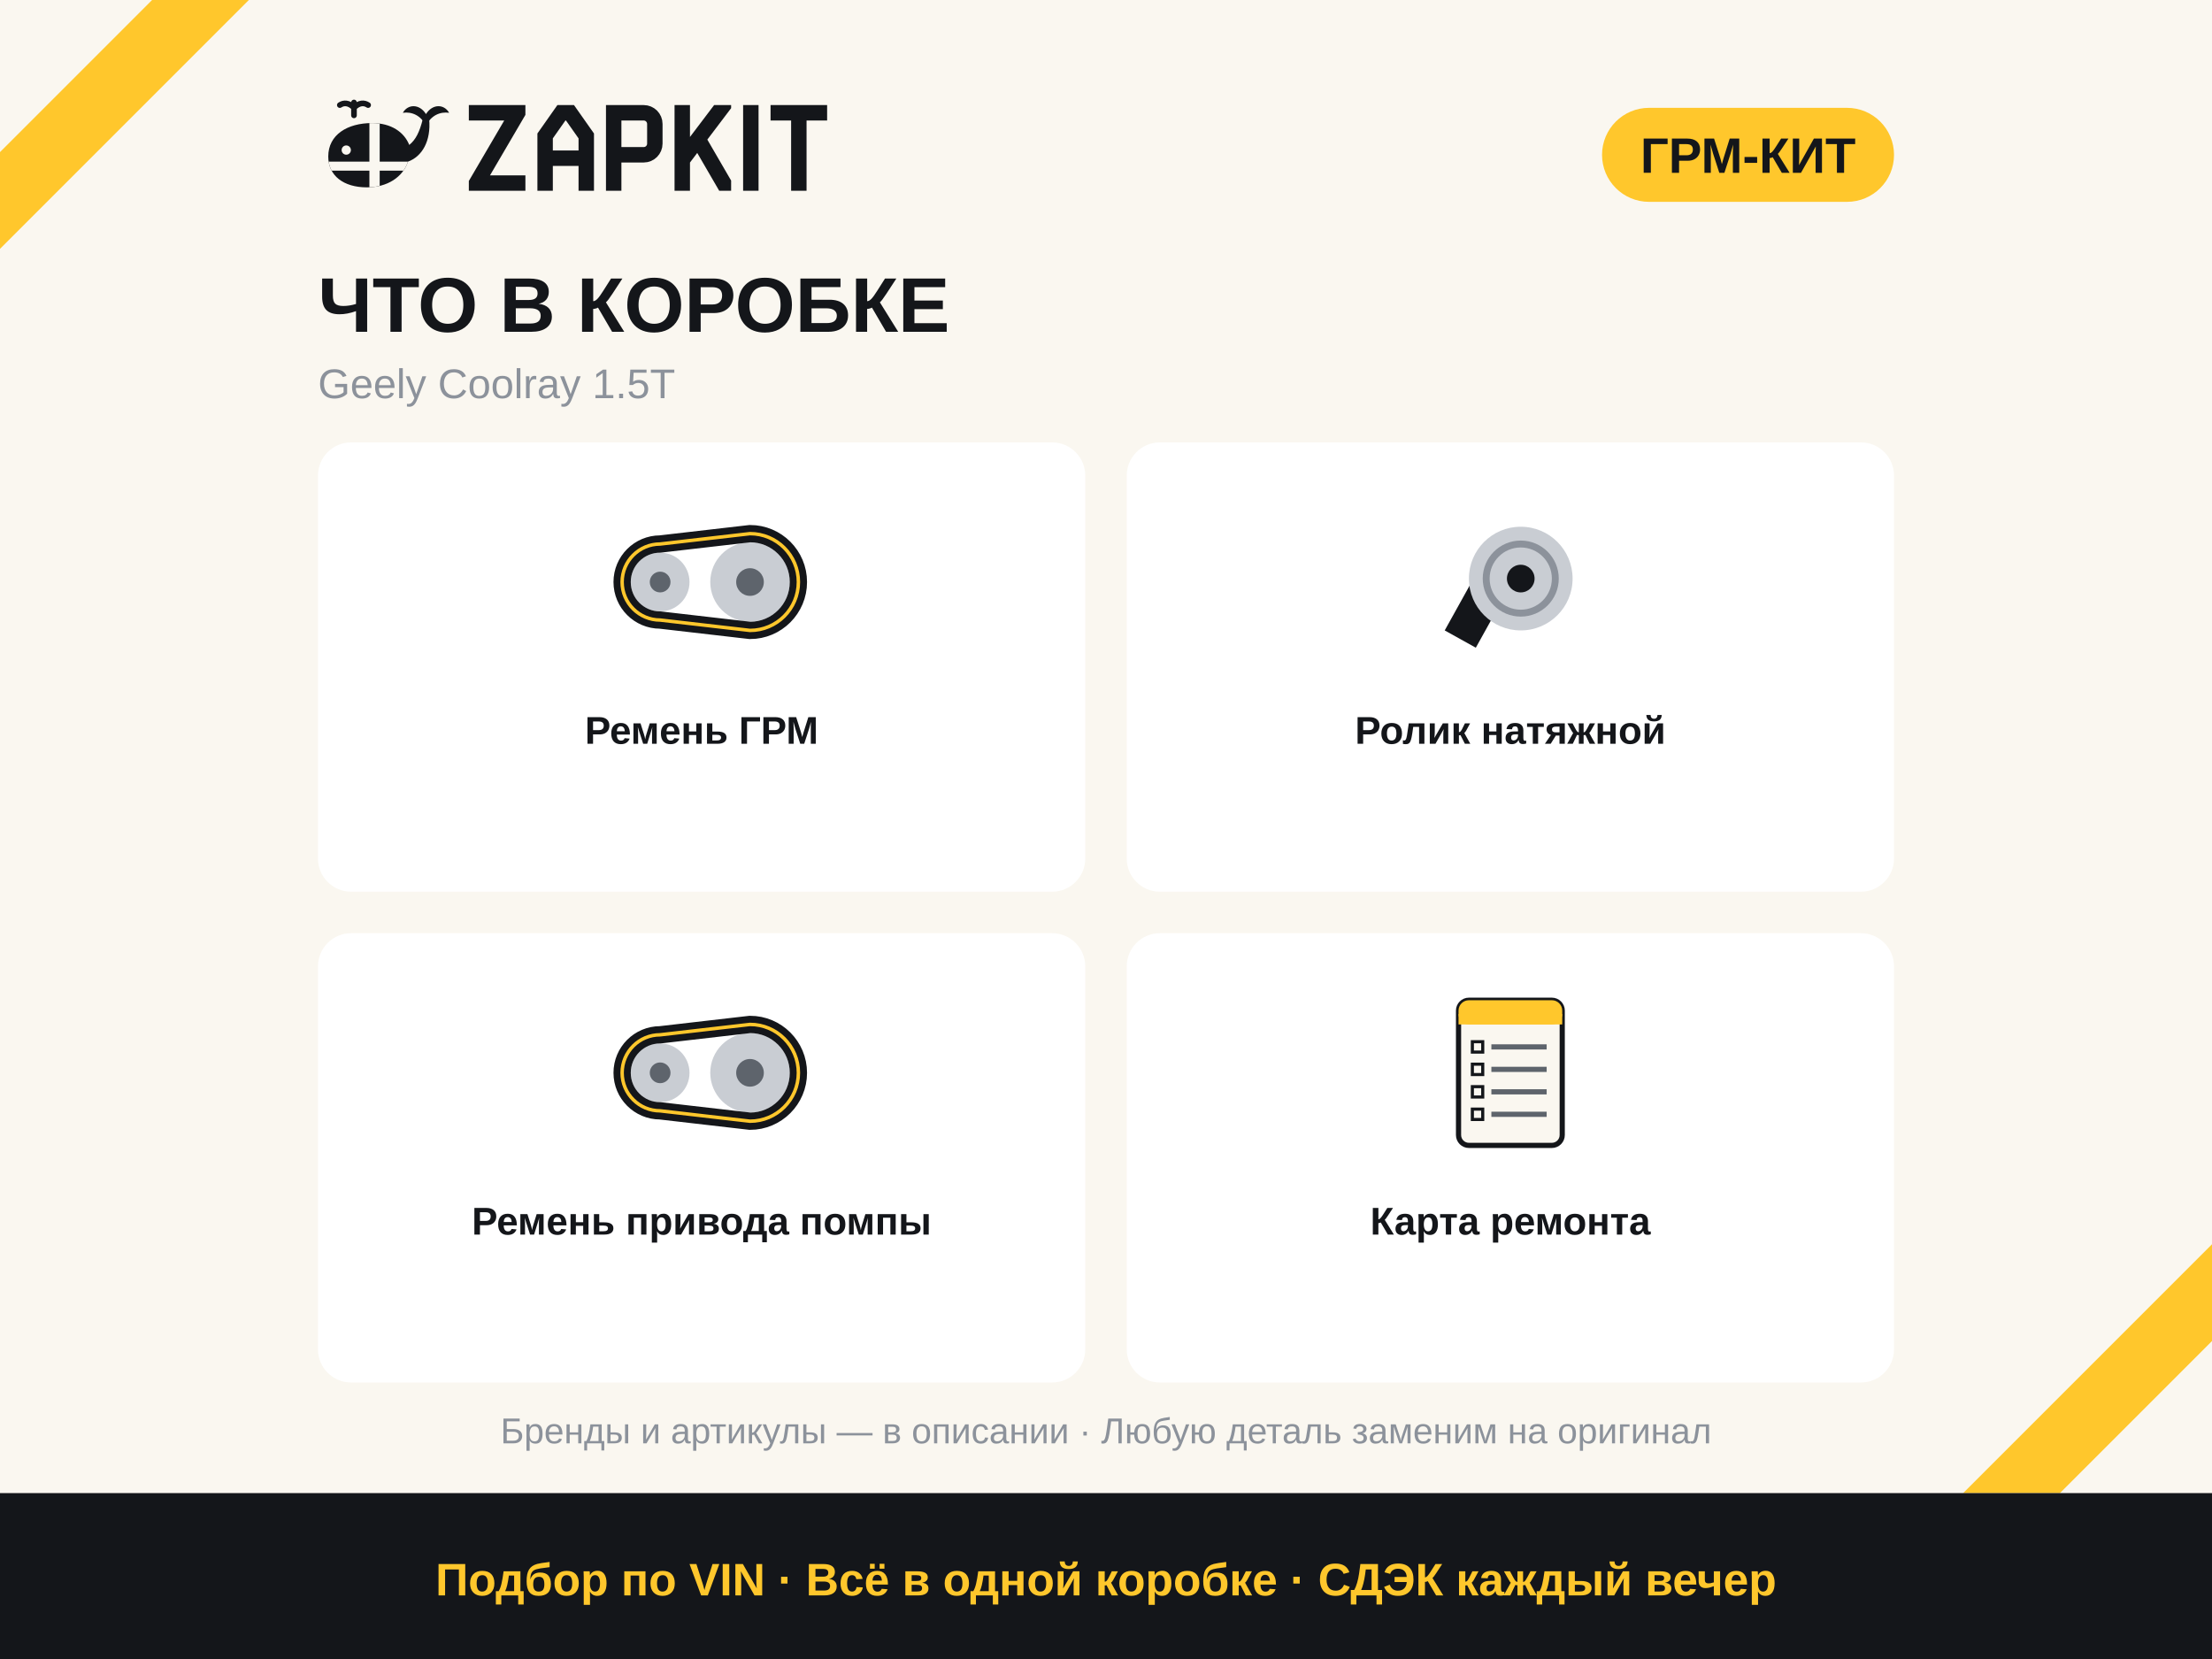
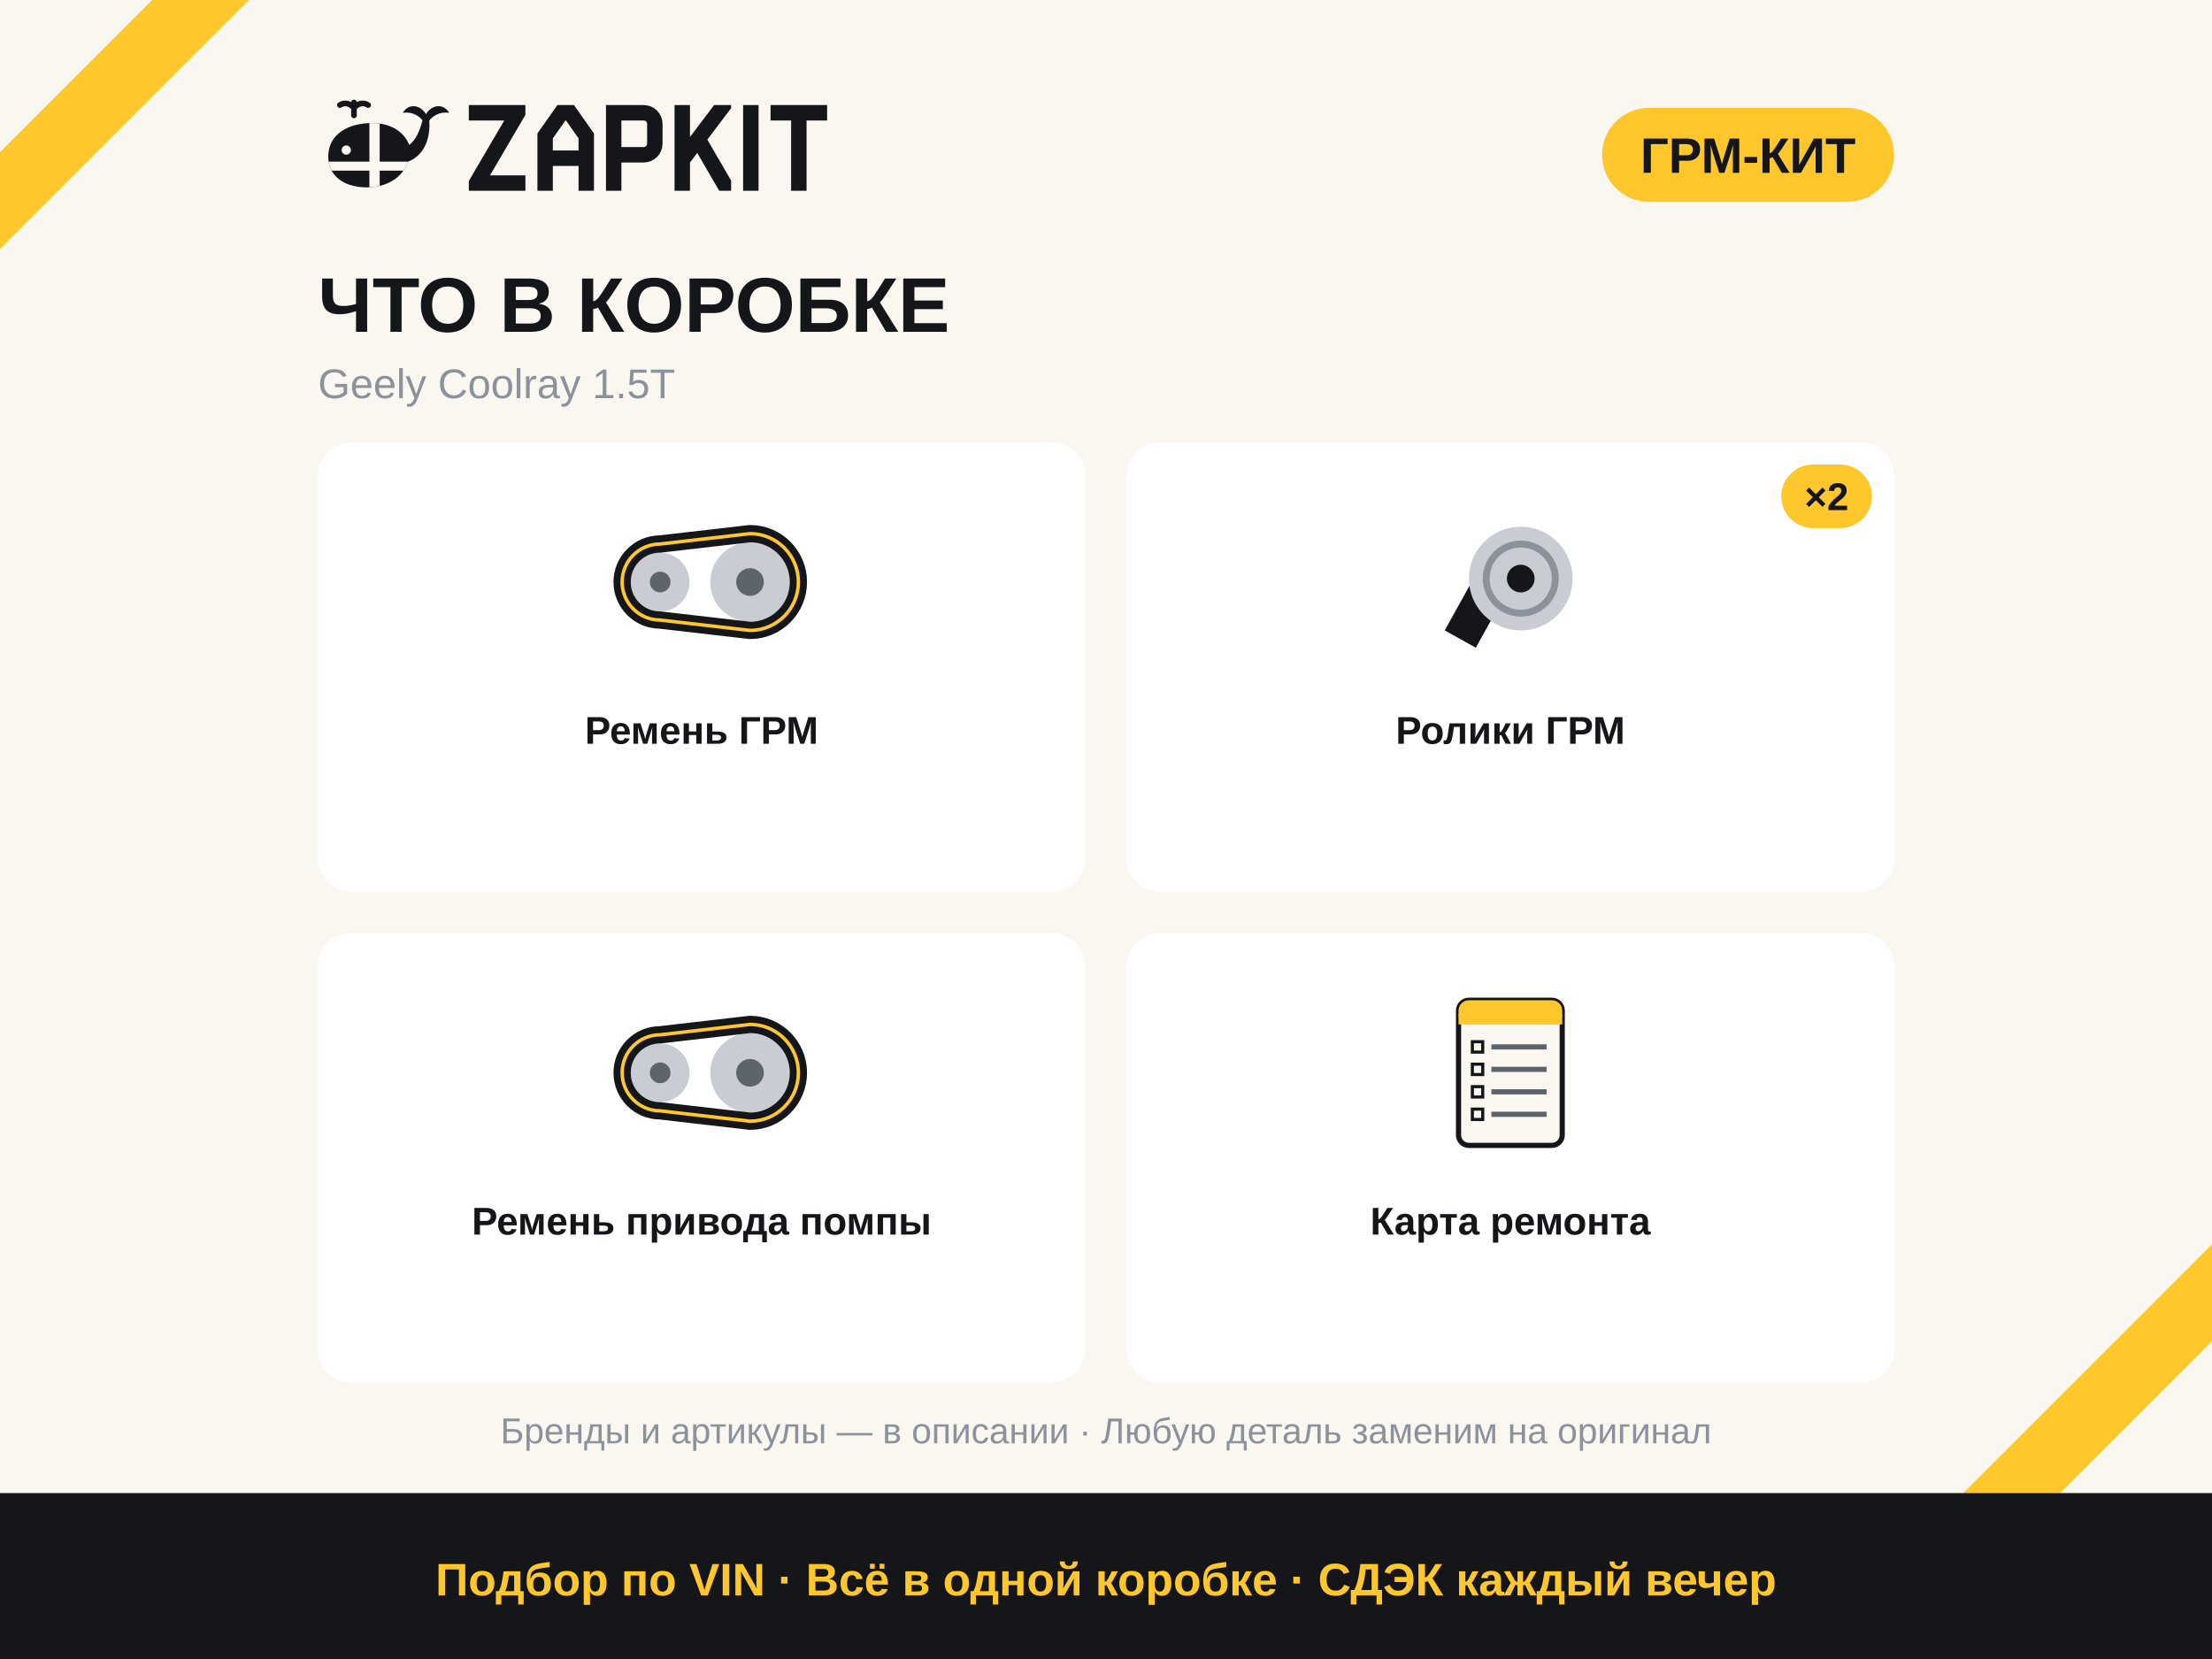
<svg xmlns="http://www.w3.org/2000/svg" viewBox="0 0 1600 1200" width="1600" height="1200" role="img" aria-label="Что в коробке: ГРМ-КИТ Geely Coolray 1.5T">
  <rect width="1600" height="1200" fill="#FAF7F0" />
  <path d="M0,110 L110,0 H180 L0,180 Z" fill="#FFC72C" />
  <path d="M1600,900 L1420,1080 H1490 L1600,970 Z" fill="#FFC72C" />
  <g transform="translate(230 76) scale(0.62)">
    <g transform="translate(0 -30) scale(1.5)">
      <defs>
        <clipPath id="wb-i25h">
          <path d="M8,60 C8,43 23,34 42,34 C57,34 67,41 71,51 C76,47 79,41 81.5,31 L86.5,31 C88,48 81,60 70,64 C66,76 54,84 38,84 C20,84 8,75 8,60 Z" />
        </clipPath>
      </defs>
      <path fill="#14161A" d="M8,60 C8,43 23,34 42,34 C57,34 67,41 71,51 C76,47 79,41 81.5,31 L86.5,31 C88,48 81,60 70,64 C66,76 54,84 38,84 C20,84 8,75 8,60 Z" />
      <path fill="#14161A" d="M84,36 C80,28 73,25 66,26 C70,19 79,19 84,27 C89,19 98,19 102,26 C95,25 88,28 84,36 Z" />
      <g clip-path="url(#wb-i25h)" fill="#FAF7F0">
        <rect x="40" y="30" width="8" height="60" />
        <rect x="0" y="64" width="90" height="7" />
      </g>
      <circle cx="22" cy="55" r="3.6" fill="#FAF7F0" />
      <path d="M28,28 V18 M28,22 C24,18 20,18 17,20 M28,22 C32,18 36,18 39,20" fill="none" stroke="#14161A" stroke-width="4.4" stroke-linecap="round" />
    </g>
    <g transform="translate(176 0)">
      <defs>
        <clipPath id="c66-i25h">
          <rect width="66" height="100" />
        </clipPath>
        <clipPath id="c18-i25h">
          <rect width="18" height="100" />
        </clipPath>
      </defs>
      <g transform="translate(0 0)">
        <path clip-path="url(#c66-i25h)" d="M0,9 H57 L9,91 H66" fill="none" stroke="#14161A" stroke-width="18" stroke-linejoin="miter" stroke-miterlimit="10" />
      </g>
      <g transform="translate(80 0)">
        <path clip-path="url(#c66-i25h)" d="M9,100 V36 L28,9 H38 L57,36 V100 M9,62 H57" fill="none" stroke="#14161A" stroke-width="18" stroke-linejoin="miter" stroke-miterlimit="10" />
      </g>
      <g transform="translate(160 0)">
        <path clip-path="url(#c66-i25h)" d="M9,100 V9 H44 A13,13 0 0 1 57,22 V45 A13,13 0 0 1 44,58 H9" fill="none" stroke="#14161A" stroke-width="18" stroke-linejoin="miter" stroke-miterlimit="10" />
      </g>
      <g transform="translate(240 0)">
        <path clip-path="url(#c66-i25h)" d="M9,0 V100 M9,64 L62,-6 M30,44 L66,106" fill="none" stroke="#14161A" stroke-width="18" stroke-linejoin="miter" stroke-miterlimit="10" />
      </g>
      <g transform="translate(320 0)">
        <path clip-path="url(#c18-i25h)" d="M9,0 V100" fill="none" stroke="#14161A" stroke-width="18" stroke-linejoin="miter" stroke-miterlimit="10" />
      </g>
      <g transform="translate(352 0)">
        <path clip-path="url(#c66-i25h)" d="M0,9 H66 M33,9 V100" fill="none" stroke="#14161A" stroke-width="18" stroke-linejoin="miter" stroke-miterlimit="10" />
      </g>
    </g>
  </g>
  <rect x="1158.8" y="78" width="211.2" height="68" rx="34" fill="#FFC72C" />
  <text x="1264.4" y="125" font-family="'Liberation Sans', Arial, Helvetica, sans-serif" font-size="36" font-weight="700" fill="#14161A" text-anchor="middle">ГРМ-КИТ</text>
  <text x="230" y="240" font-family="'Liberation Sans', Arial, Helvetica, sans-serif" font-size="56" font-weight="700" fill="#14161A" text-anchor="start">ЧТО В КОРОБКЕ</text>
  <text x="230" y="288" font-family="'Liberation Sans', Arial, Helvetica, sans-serif" font-size="30" font-weight="400" fill="#8C929B" text-anchor="start">Geely Coolray 1.5T</text>
  <rect x="230.0" y="320.0" width="555.0" height="325.0" rx="24" fill="#FFFFFF" />
  <g transform="translate(432.5 346.0) scale(1.25)">
    <circle cx="36" cy="60" r="17" fill="#C9CDD3" />
    <circle cx="36" cy="60" r="6" fill="#5E646C" />
    <circle cx="88" cy="60" r="23" fill="#C9CDD3" />
    <circle cx="88" cy="60" r="8" fill="#5E646C" />
    <path d="M36,38 L88,32 A28,28 0 0 1 88,88 L36,82 A22,22 0 0 1 36,38 Z" fill="none" stroke="#14161A" stroke-width="10" />
    <path d="M36,38 L88,32 A28,28 0 0 1 88,88 L36,82 A22,22 0 0 1 36,38 Z" fill="none" stroke="#FFC72C" stroke-width="2" />
  </g>
  <text x="507.5" y="538.0" font-family="'Liberation Sans', Arial, Helvetica, sans-serif" font-size="28" font-weight="700" fill="#14161A" text-anchor="middle">Ремень ГРМ</text>
  <rect x="815.0" y="320.0" width="555.0" height="325.0" rx="24" fill="#FFFFFF" />
  <g transform="translate(1017.5 346.0) scale(1.25)">
    <path d="M22,88 L52,34 L70,44 L40,98 Z" fill="#14161A" />
    <circle cx="66" cy="58" r="30" fill="#C9CDD3" />
    <circle cx="66" cy="58" r="20" fill="none" stroke="#8C929B" stroke-width="4" />
    <circle cx="66" cy="58" r="8" fill="#14161A" />
  </g>
-   <text x="1092.5" y="538.0" font-family="'Liberation Sans', Arial, Helvetica, sans-serif" font-size="28" font-weight="700" fill="#14161A" text-anchor="middle">Ролик натяжной</text>
+   <text x="1092.5" y="538.0" font-family="'Liberation Sans', Arial, Helvetica, sans-serif" font-size="28" font-weight="700" fill="#14161A" text-anchor="middle">Ролики ГРМ</text>
+   <rect x="1288.4" y="336.0" width="65.6" height="46" rx="23" fill="#FFC72C" />
+   <text x="1321.2" y="369.0" font-family="'Liberation Sans', Arial, Helvetica, sans-serif" font-size="28" font-weight="700" fill="#14161A" text-anchor="middle">×2</text>
  <rect x="230.0" y="675.0" width="555.0" height="325.0" rx="24" fill="#FFFFFF" />
  <g transform="translate(432.5 701.0) scale(1.25)">
    <circle cx="36" cy="60" r="17" fill="#C9CDD3" />
    <circle cx="36" cy="60" r="6" fill="#5E646C" />
    <circle cx="88" cy="60" r="23" fill="#C9CDD3" />
    <circle cx="88" cy="60" r="8" fill="#5E646C" />
    <path d="M36,38 L88,32 A28,28 0 0 1 88,88 L36,82 A22,22 0 0 1 36,38 Z" fill="none" stroke="#14161A" stroke-width="10" />
    <path d="M36,38 L88,32 A28,28 0 0 1 88,88 L36,82 A22,22 0 0 1 36,38 Z" fill="none" stroke="#FFC72C" stroke-width="2" />
  </g>
  <text x="507.5" y="893.0" font-family="'Liberation Sans', Arial, Helvetica, sans-serif" font-size="28" font-weight="700" fill="#14161A" text-anchor="middle">Ремень привода помпы</text>
  <rect x="815.0" y="675.0" width="555.0" height="325.0" rx="24" fill="#FFFFFF" />
  <g transform="translate(1017.5 701.0) scale(1.25)">
    <rect x="30" y="18" width="60" height="84" rx="6" fill="#FAF7F0" stroke="#14161A" stroke-width="3" />
    <rect x="30" y="18" width="60" height="14" rx="6" fill="#FFC72C" />
    <rect x="30" y="26" width="60" height="6" fill="#FFC72C" />
    <rect x="38" y="42" width="6" height="6" fill="none" stroke="#14161A" stroke-width="1.8" />
    <rect x="49" y="43.5" width="32" height="3" fill="#5E646C" />
    <rect x="38" y="55" width="6" height="6" fill="none" stroke="#14161A" stroke-width="1.8" />
    <rect x="49" y="56.5" width="32" height="3" fill="#5E646C" />
    <rect x="38" y="68" width="6" height="6" fill="none" stroke="#14161A" stroke-width="1.8" />
    <rect x="49" y="69.5" width="32" height="3" fill="#5E646C" />
    <rect x="38" y="81" width="6" height="6" fill="none" stroke="#14161A" stroke-width="1.8" />
    <rect x="49" y="82.5" width="32" height="3" fill="#5E646C" />
  </g>
  <text x="1092.5" y="893.0" font-family="'Liberation Sans', Arial, Helvetica, sans-serif" font-size="28" font-weight="700" fill="#14161A" text-anchor="middle">Карта ремонта</text>
  <text x="800.0" y="1044" font-family="'Liberation Sans', Arial, Helvetica, sans-serif" font-size="26" font-weight="400" fill="#8C929B" text-anchor="middle">Бренды и артикулы — в описании · Любую деталь заменим на оригинал</text>
  <rect y="1080" width="1600" height="120" fill="#14161A" />
  <text x="800.0" y="1154" font-family="'Liberation Sans', Arial, Helvetica, sans-serif" font-size="33" font-weight="700" fill="#FFC72C" text-anchor="middle">Подбор по VIN · Всё в одной коробке · СДЭК каждый вечер</text>
</svg>
